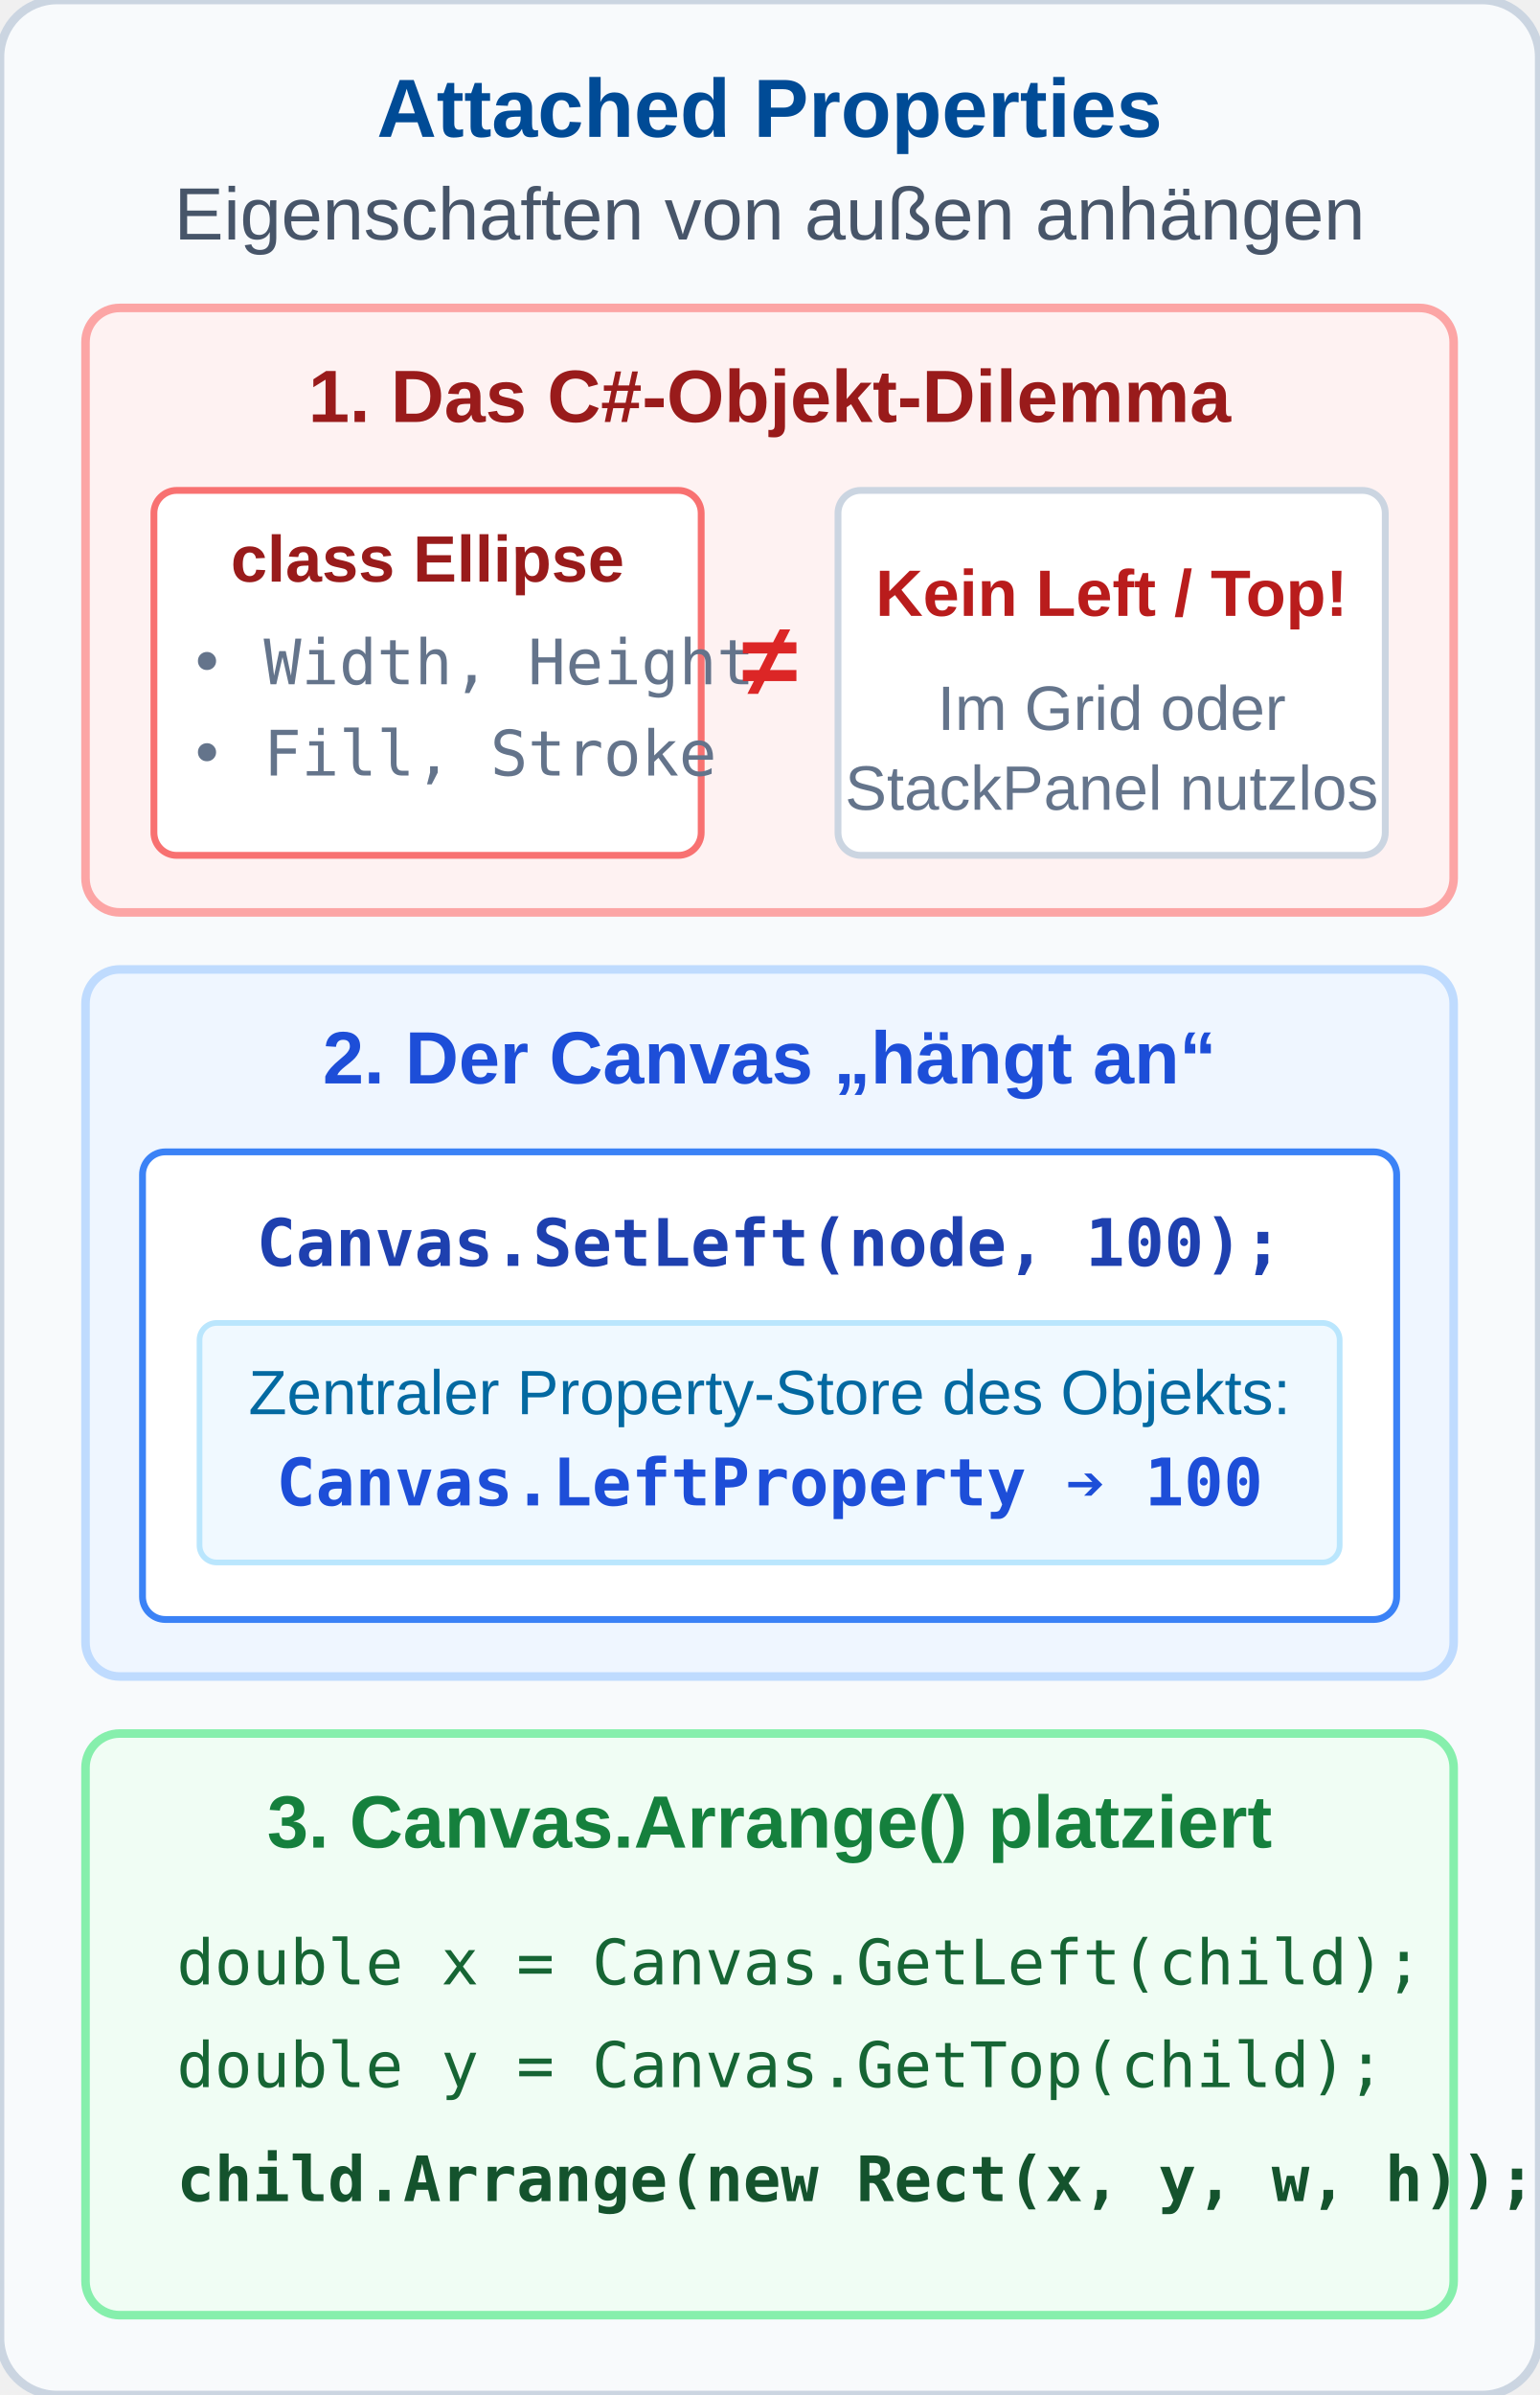
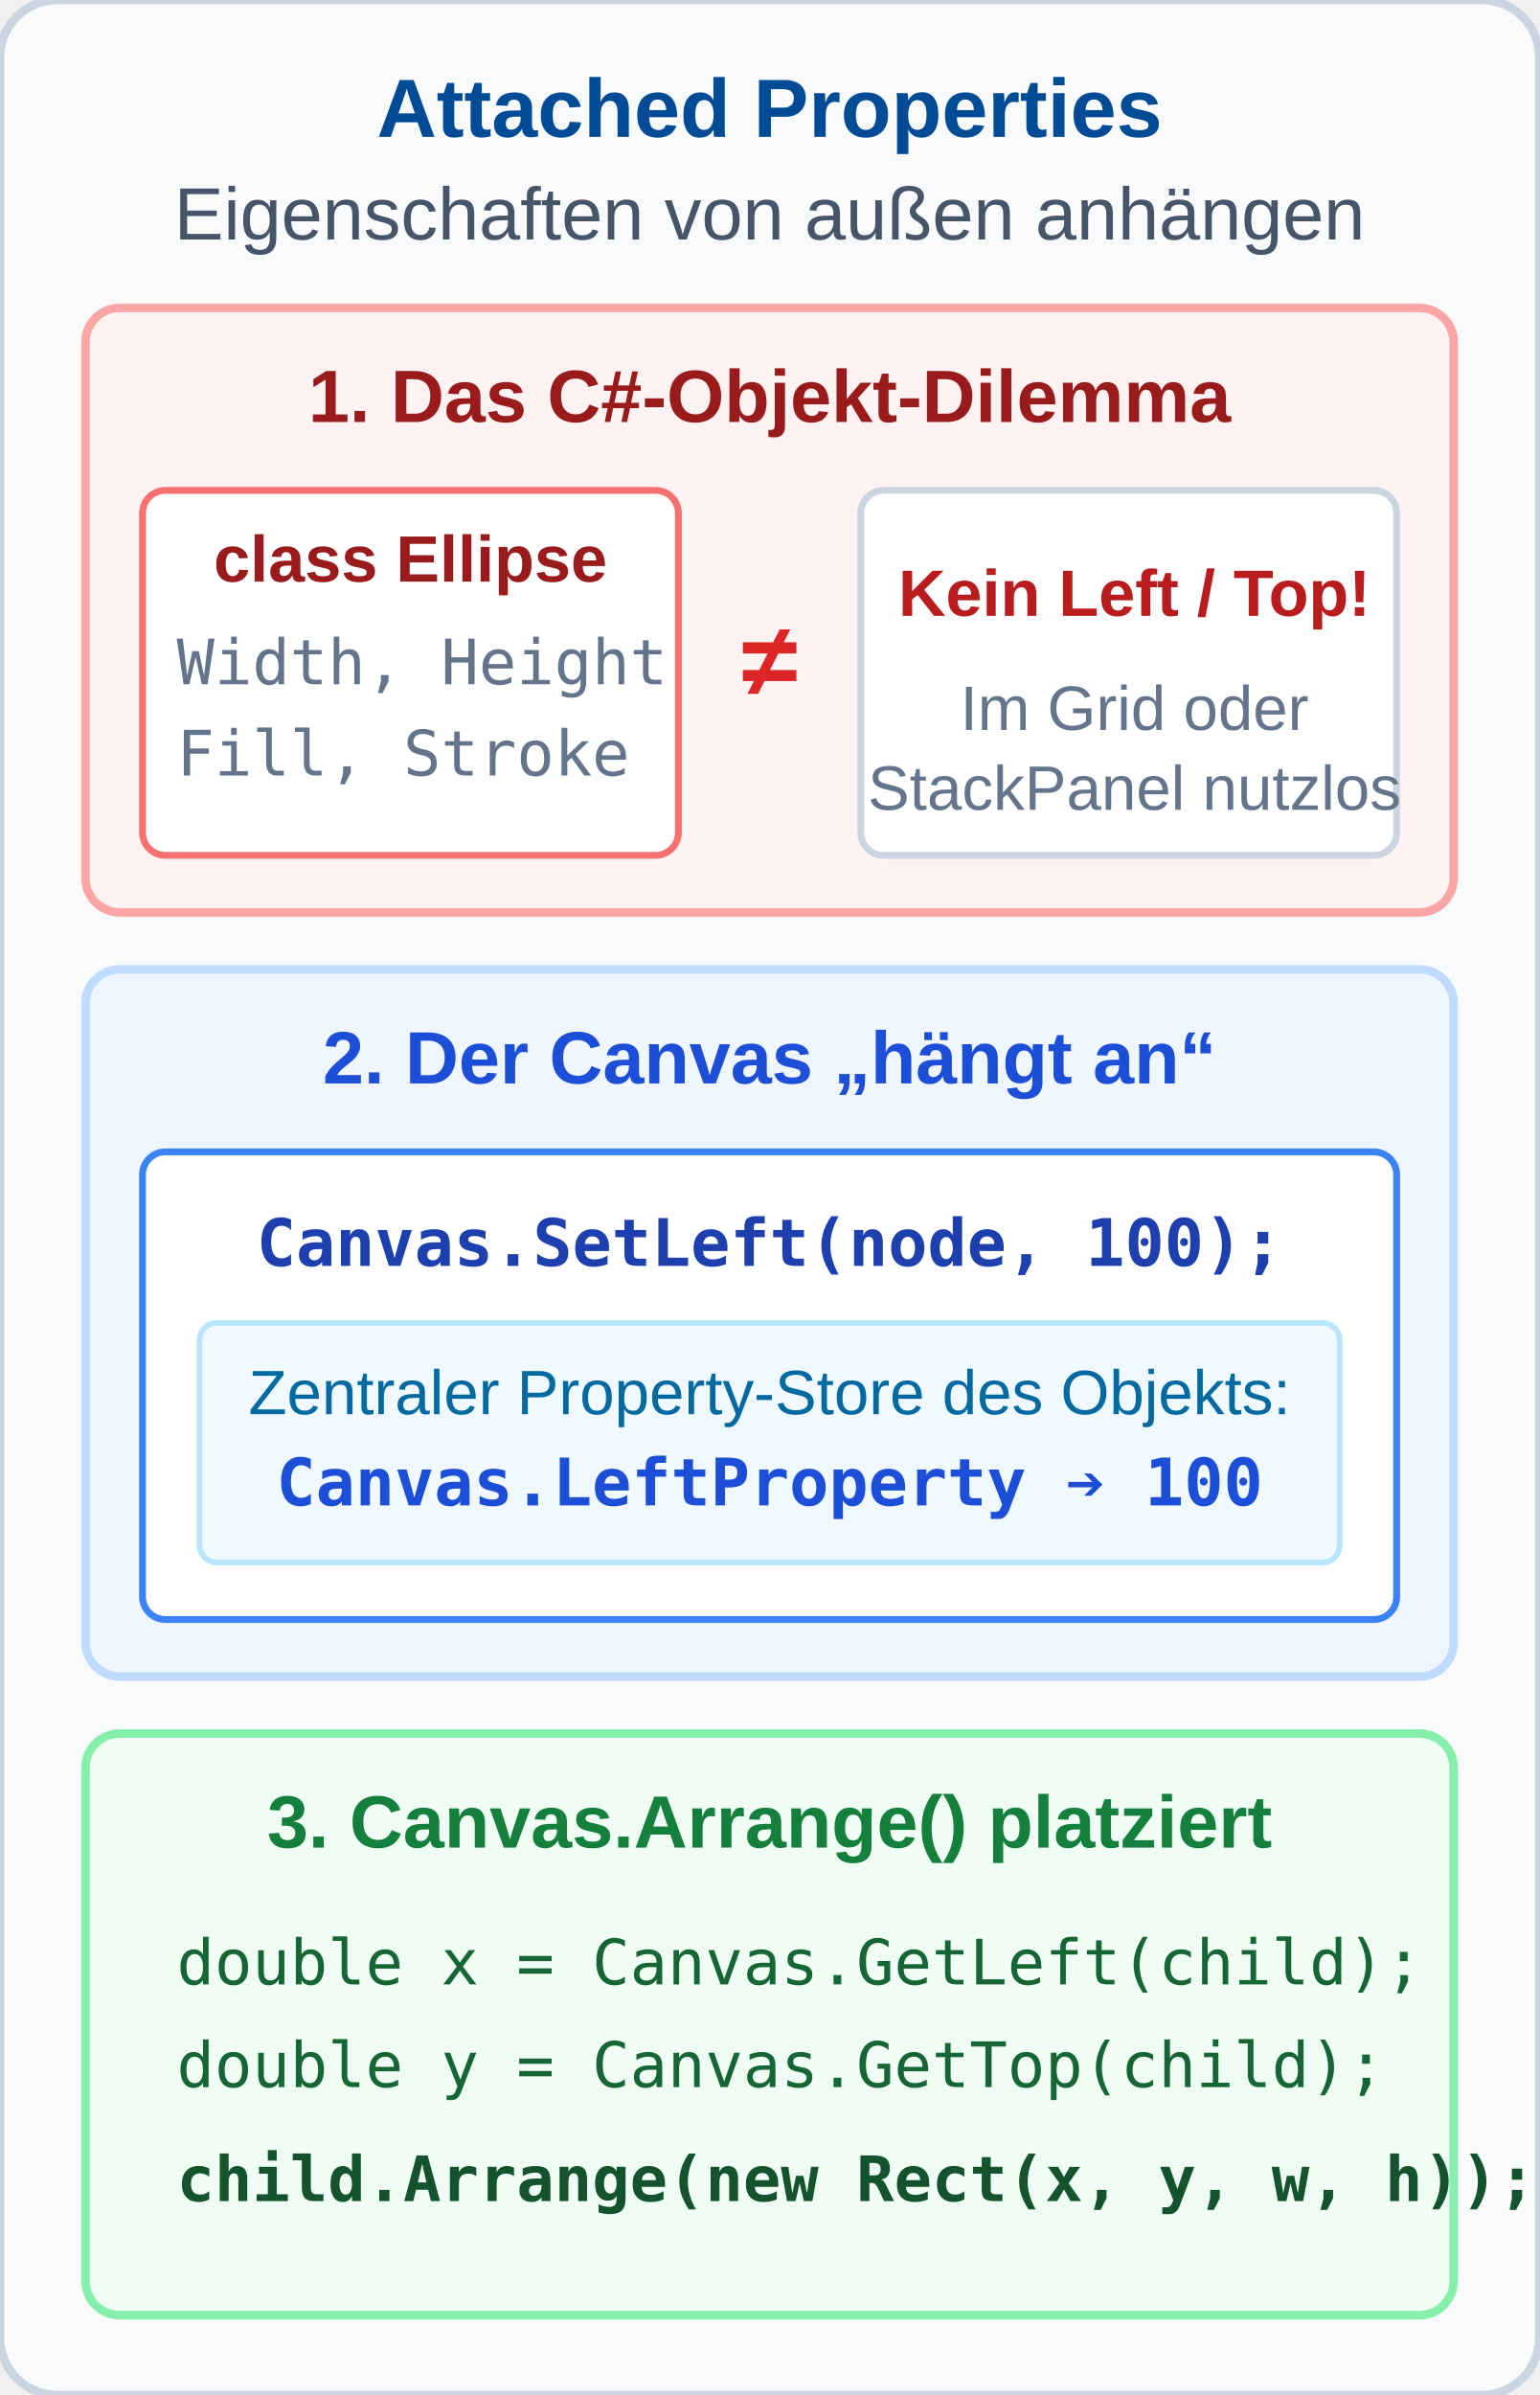
<svg xmlns="http://www.w3.org/2000/svg" viewBox="0 0 270 420" width="270" height="420">
  <defs>
    <style>
      .hdr { font-family: 'Segoe UI', Arial, sans-serif; font-size: 14.5px; font-weight: bold; fill: #004B96; text-anchor: middle; }
      .sub { font-family: 'Segoe UI', Arial, sans-serif; font-size: 13px; fill: #475569; text-anchor: middle; }
      .lbl { font-family: 'Segoe UI', Arial, sans-serif; font-size: 13px; font-weight: bold; text-anchor: middle; }
      .desc { font-family: 'Segoe UI', Arial, sans-serif; font-size: 12.5px; fill: #334155; }
      .code { font-family: 'Consolas', monospace; font-size: 11px; fill: #0369a1; }
    </style>
  </defs>
  <rect width="270" height="420" rx="10" fill="#f8fafc" stroke="#cbd5e1" stroke-width="1.5" />
  <text x="135" y="24" class="hdr">Attached Properties</text>
  <text x="135" y="42" class="sub">Eigenschaften von außen anhängen</text>
  <g transform="translate(15, 54)">
    <rect width="240" height="106" rx="6" fill="#fef2f2" stroke="#fca5a5" stroke-width="1.5" />
    <text x="120" y="20" class="lbl" style="fill: #991b1b;">1. Das C#-Objekt-Dilemma</text>
-     <rect x="12" y="32" width="96" height="64" rx="4" fill="#ffffff" stroke="#f87171" stroke-width="1.2" />
-     <text x="60" y="48" class="lbl" style="font-size: 11.5px; fill: #991b1b;">class Ellipse</text>
-     <text x="18" y="66" class="code" style="fill: #64748b;">• Width, Height</text>
-     <text x="18" y="82" class="code" style="fill: #64748b;">• Fill, Stroke</text>
-     <text x="120" y="68" class="lbl" style="font-size: 18px; fill: #dc2626;">≠</text>
-     <g transform="translate(132, 32)">
-       <rect width="96" height="64" rx="4" fill="#ffffff" stroke="#cbd5e1" stroke-width="1.2" />
+     <rect x="10" y="32" width="94" height="64" rx="4" fill="#ffffff" stroke="#f87171" stroke-width="1.2" />
+     <text x="57" y="48" class="lbl" style="font-size: 11.5px; fill: #991b1b; text-anchor: middle;">class Ellipse</text>
+     <text x="16" y="66" class="code" style="font-size: 11px; fill: #64748b;">Width, Height</text>
+     <text x="16" y="82" class="code" style="font-size: 11px; fill: #64748b;">Fill, Stroke</text>
+     <text x="120" y="68" class="lbl" style="font-size: 18px; fill: #dc2626; text-anchor: middle;">≠</text>
+     <g transform="translate(136, 32)">
+       <rect width="94" height="64" rx="4" fill="#ffffff" stroke="#cbd5e1" stroke-width="1.2" />
      <text x="48" y="22" class="desc" style="font-size: 11.5px; font-weight: bold; fill: #b91c1c; text-anchor: middle;">Kein Left / Top!</text>
      <text x="48" y="42" class="desc" style="font-size: 11px; fill: #64748b; text-anchor: middle;">Im Grid oder</text>
      <text x="48" y="56" class="desc" style="font-size: 11px; fill: #64748b; text-anchor: middle;">StackPanel nutzlos</text>
    </g>
  </g>
  <g transform="translate(15, 170)">
    <rect width="240" height="124" rx="6" fill="#eff6ff" stroke="#bfdbfe" stroke-width="1.5" />
    <text x="120" y="20" class="lbl" style="fill: #1d4ed8;">2. Der Canvas „hängt an“</text>
    <g transform="translate(10, 32)">
      <rect width="220" height="82" rx="4" fill="#ffffff" stroke="#3b82f6" stroke-width="1.2" />
      <text x="110" y="20" class="code" style="font-size: 11.5px; fill: #1e40af; font-weight: bold; text-anchor: middle;">Canvas.SetLeft(node, 100);</text>
      <g transform="translate(10, 30)">
        <rect width="200" height="42" rx="3" fill="#f0f9ff" stroke="#bae6fd" stroke-width="1" />
        <text x="100" y="16" class="desc" style="font-size: 11px; fill: #0369a1; text-anchor: middle;">Zentraler Property-Store des Objekts:</text>
        <text x="100" y="32" class="code" style="font-size: 11.5px; font-weight: bold; fill: #1d4ed8; text-anchor: middle;">Canvas.LeftProperty ➔ 100</text>
      </g>
    </g>
  </g>
  <g transform="translate(15, 304)">
    <rect width="240" height="102" rx="6" fill="#f0fdf4" stroke="#86efac" stroke-width="1.5" />
    <text x="120" y="20" class="lbl" style="fill: #15803d;">3. Canvas.Arrange() platziert</text>
    <text x="16" y="44" class="code" style="fill: #166534;">double x = Canvas.GetLeft(child);</text>
    <text x="16" y="62" class="code" style="fill: #166534;">double y = Canvas.GetTop(child);</text>
    <text x="16" y="82" class="code" style="font-weight: bold; fill: #14532d;">child.Arrange(new Rect(x, y, w, h));</text>
  </g>
</svg>
